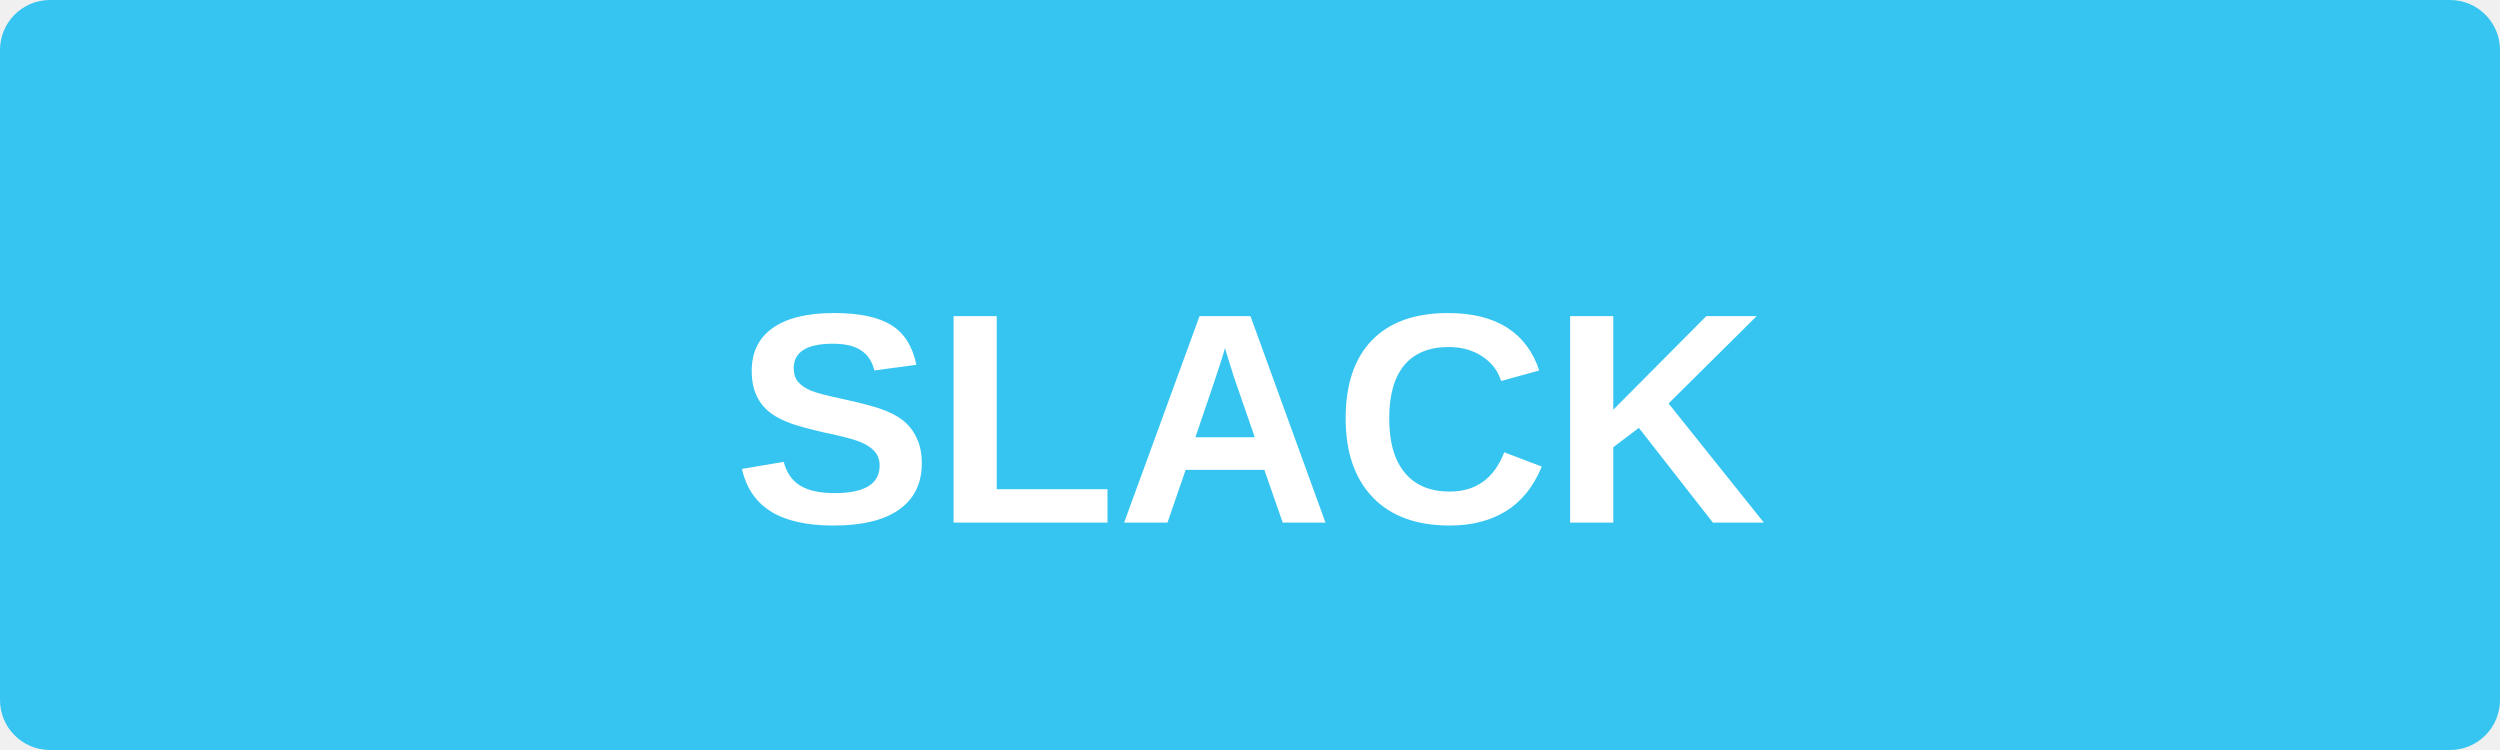
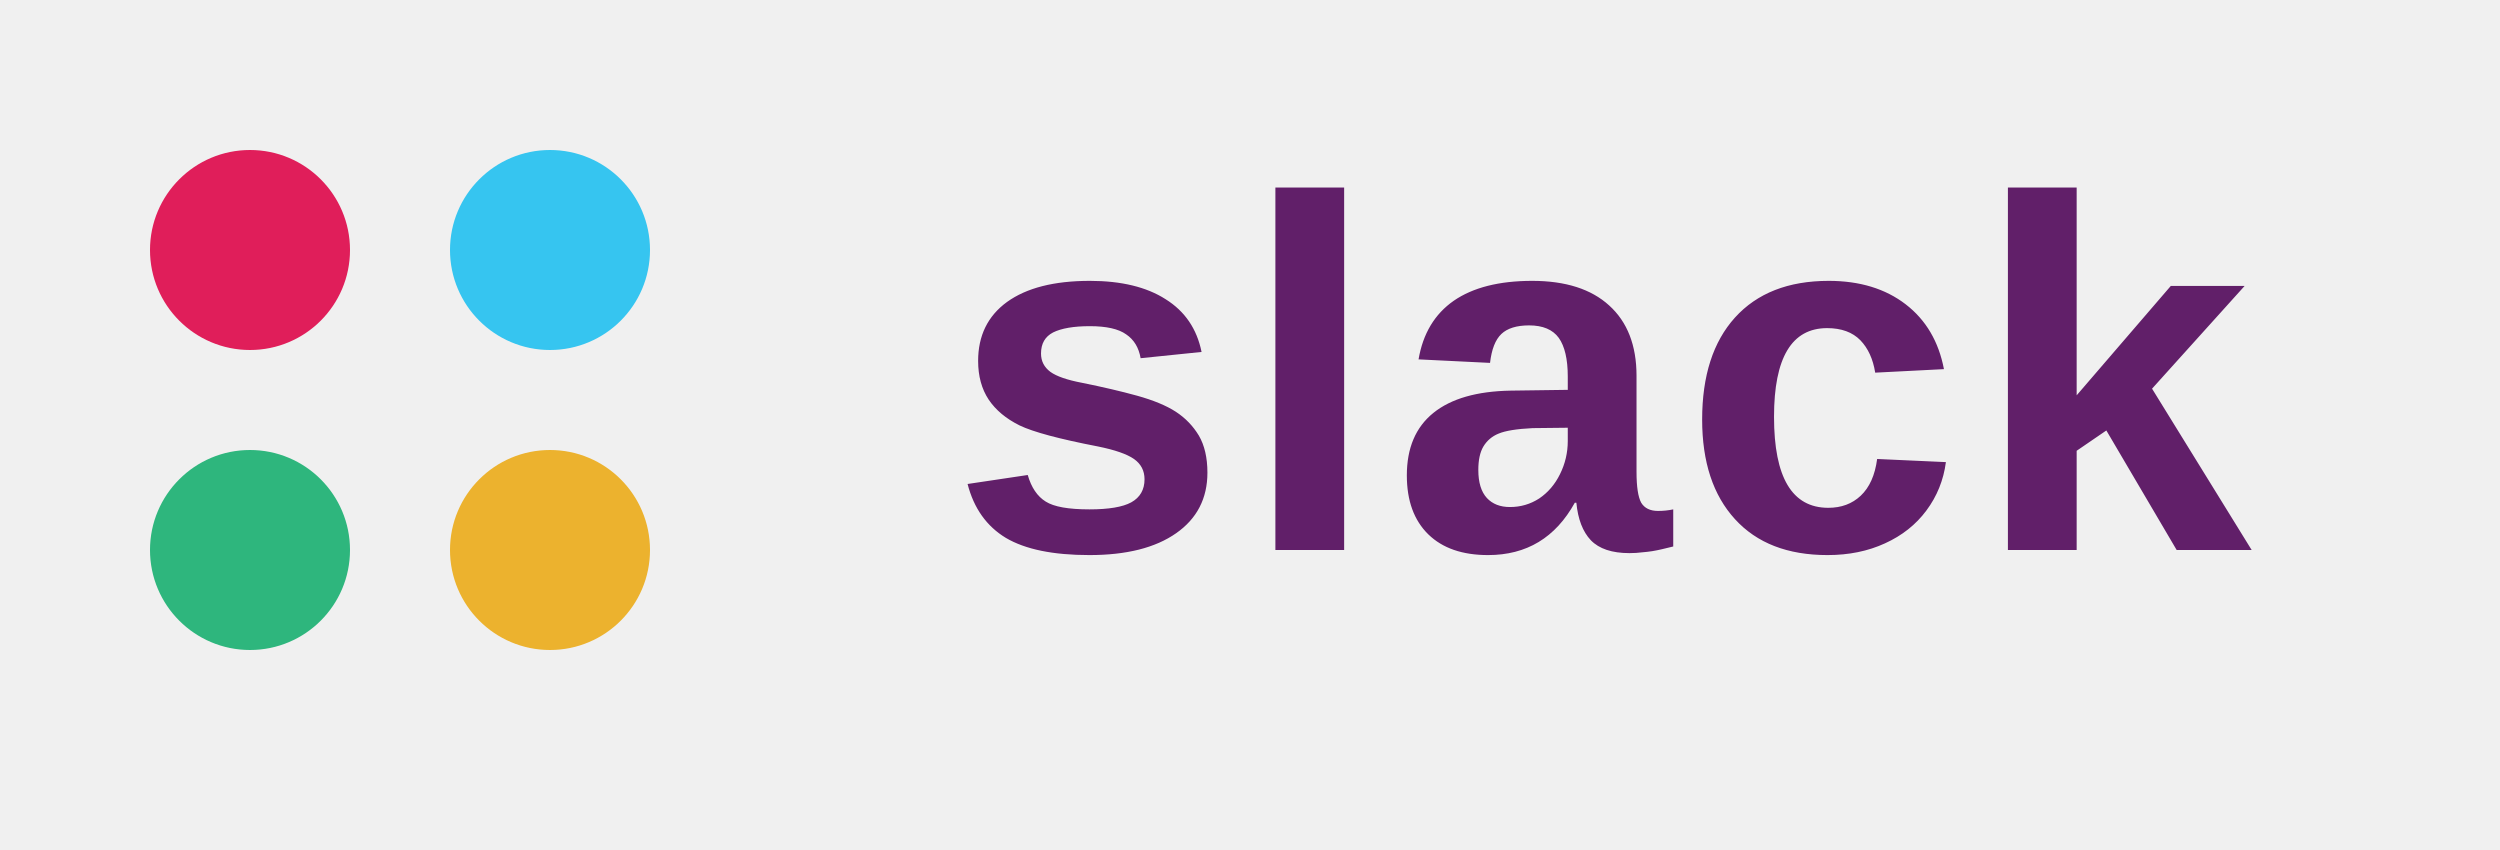
- <svg xmlns="http://www.w3.org/2000/svg" viewBox="0 0 200 60">
-   <rect width="200" height="60" fill="#36C5F0" rx="4" />
-   <text x="100" y="35" font-family="Arial, sans-serif" font-size="24" font-weight="bold" fill="white" text-anchor="middle" dominant-baseline="middle">SLACK</text>
+ <svg xmlns="http://www.w3.org/2000/svg" viewBox="0 0 100 34" fill="none">
+   <circle cx="10" cy="10" r="4" fill="#E01E5A" />
+   <circle cx="22" cy="10" r="4" fill="#36C5F0" />
+   <circle cx="10" cy="22" r="4" fill="#2EB67D" />
+   <circle cx="22" cy="22" r="4" fill="#ECB22E" />
+   <text x="38" y="22" font-family="'Arial', sans-serif" font-weight="700" font-size="20" fill="#611f69" letter-spacing="0.5">slack</text>
</svg>
